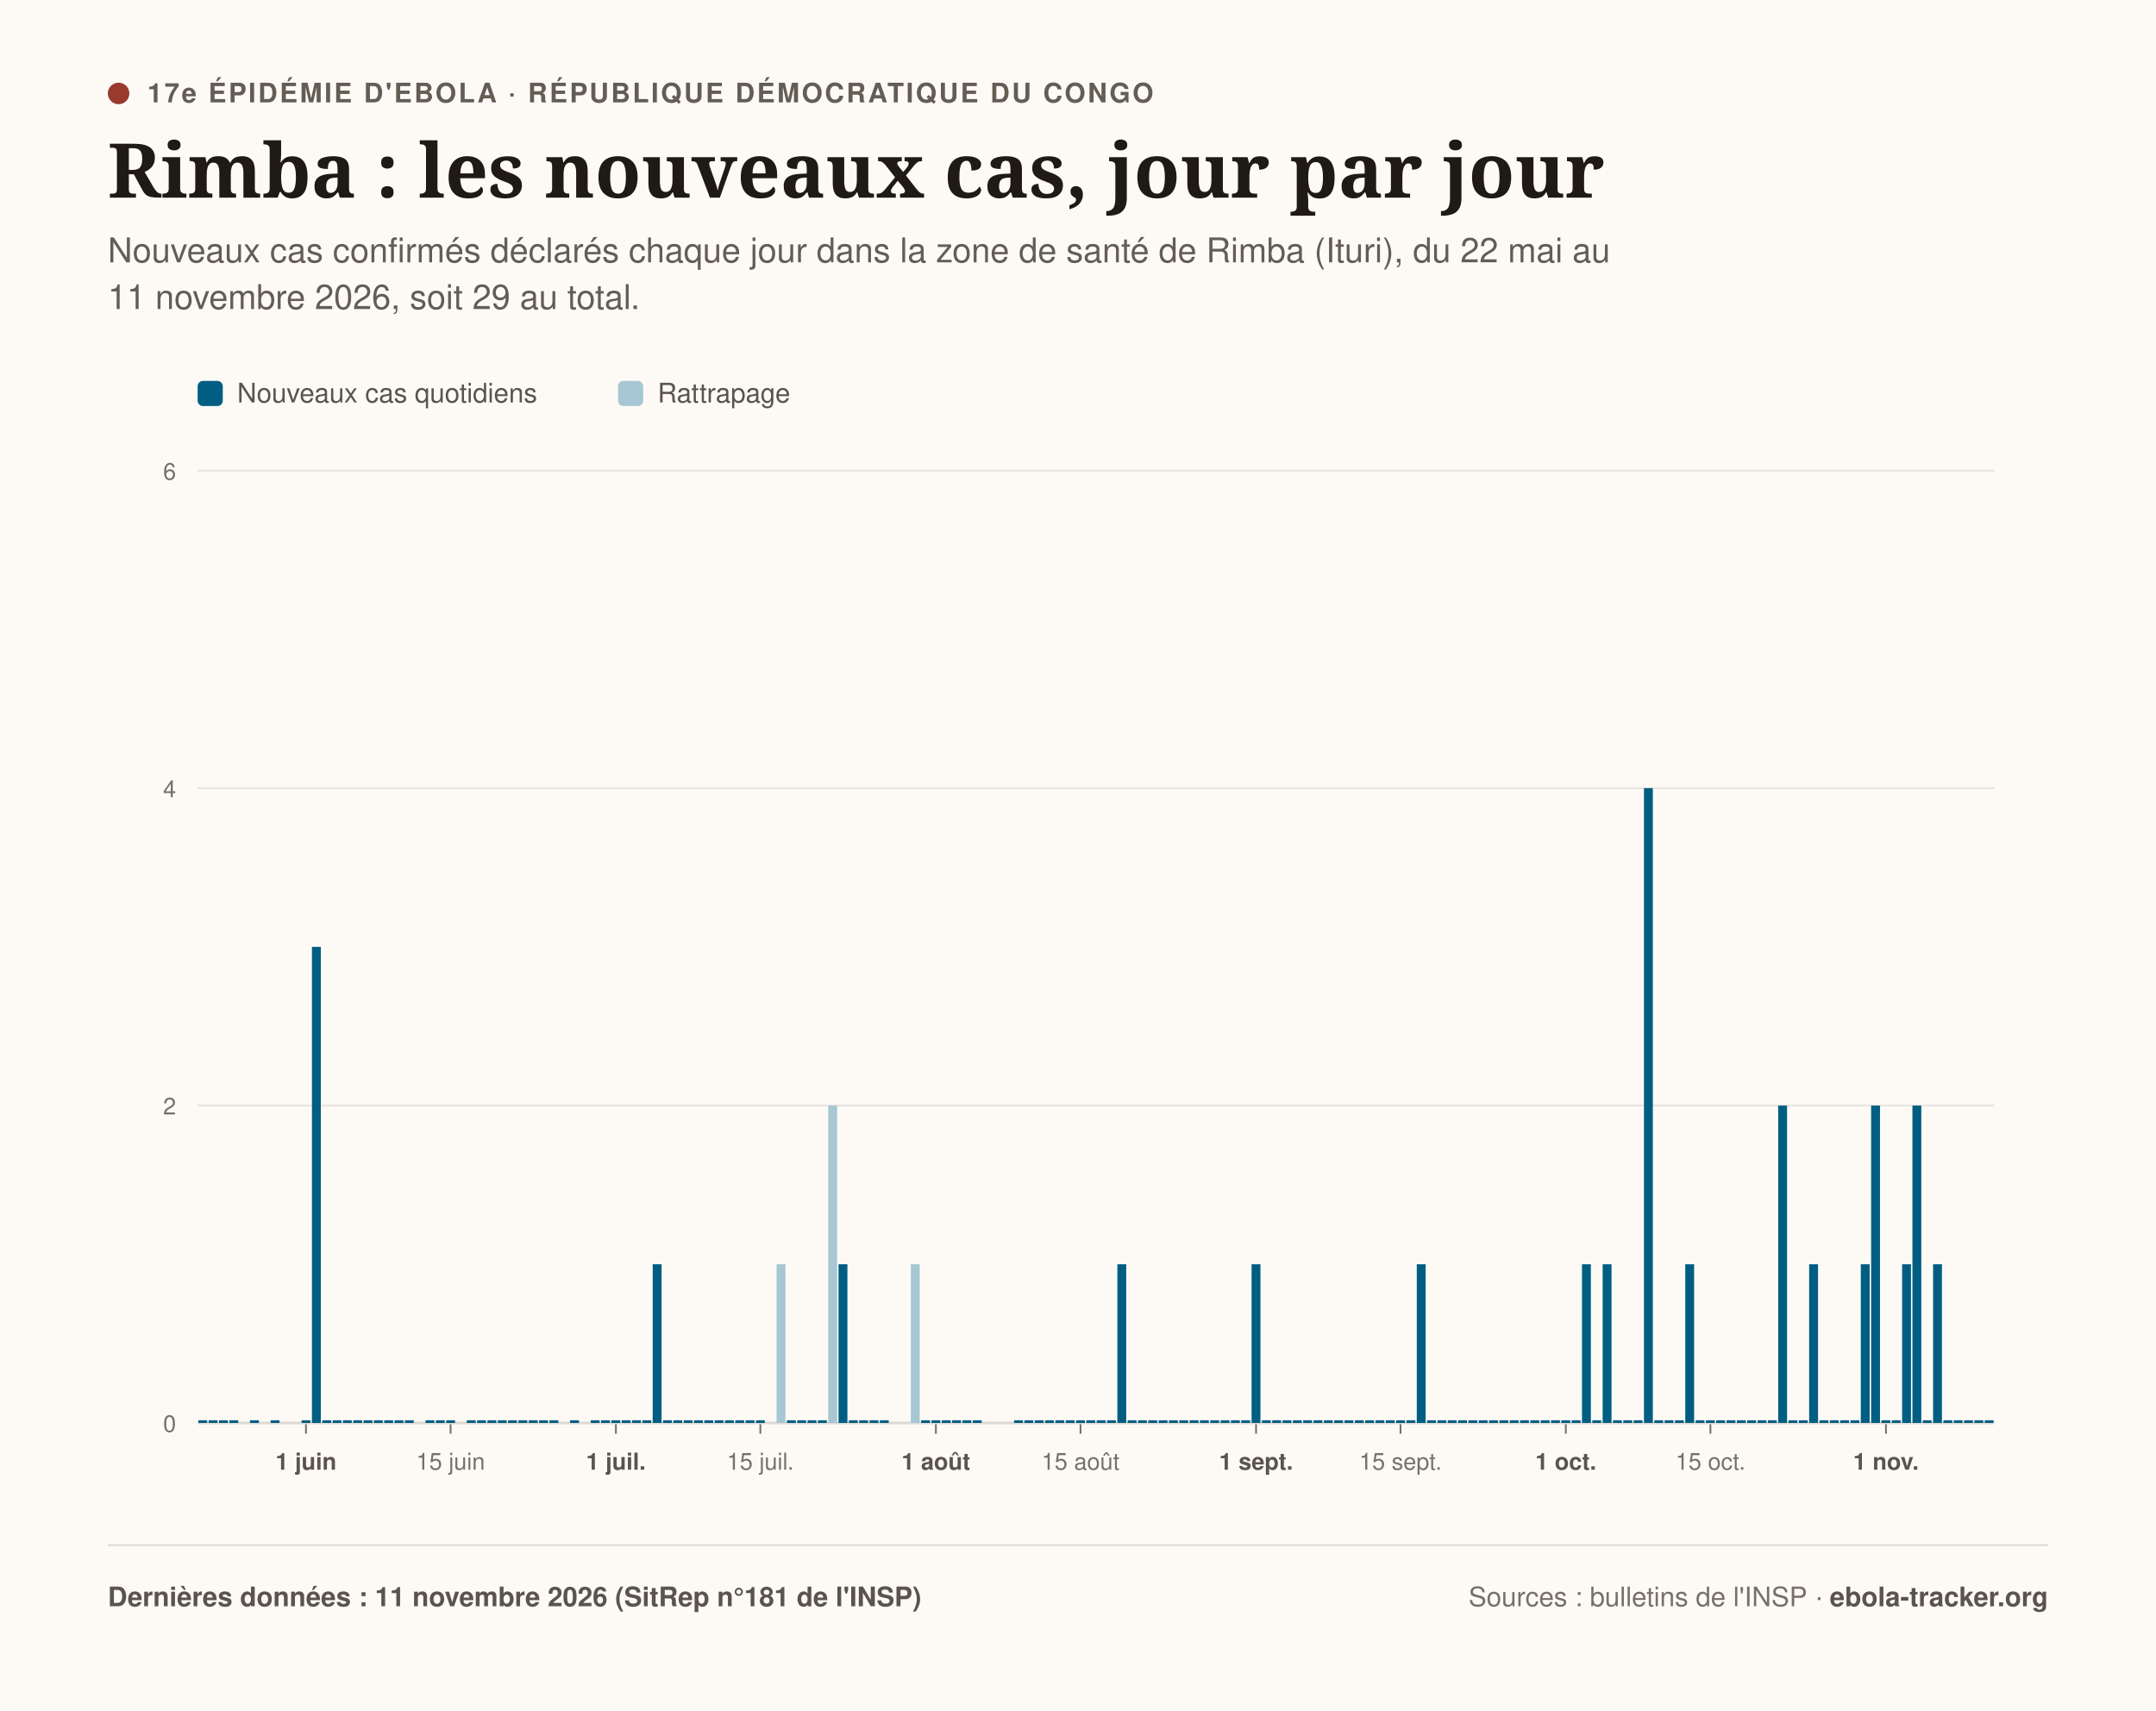
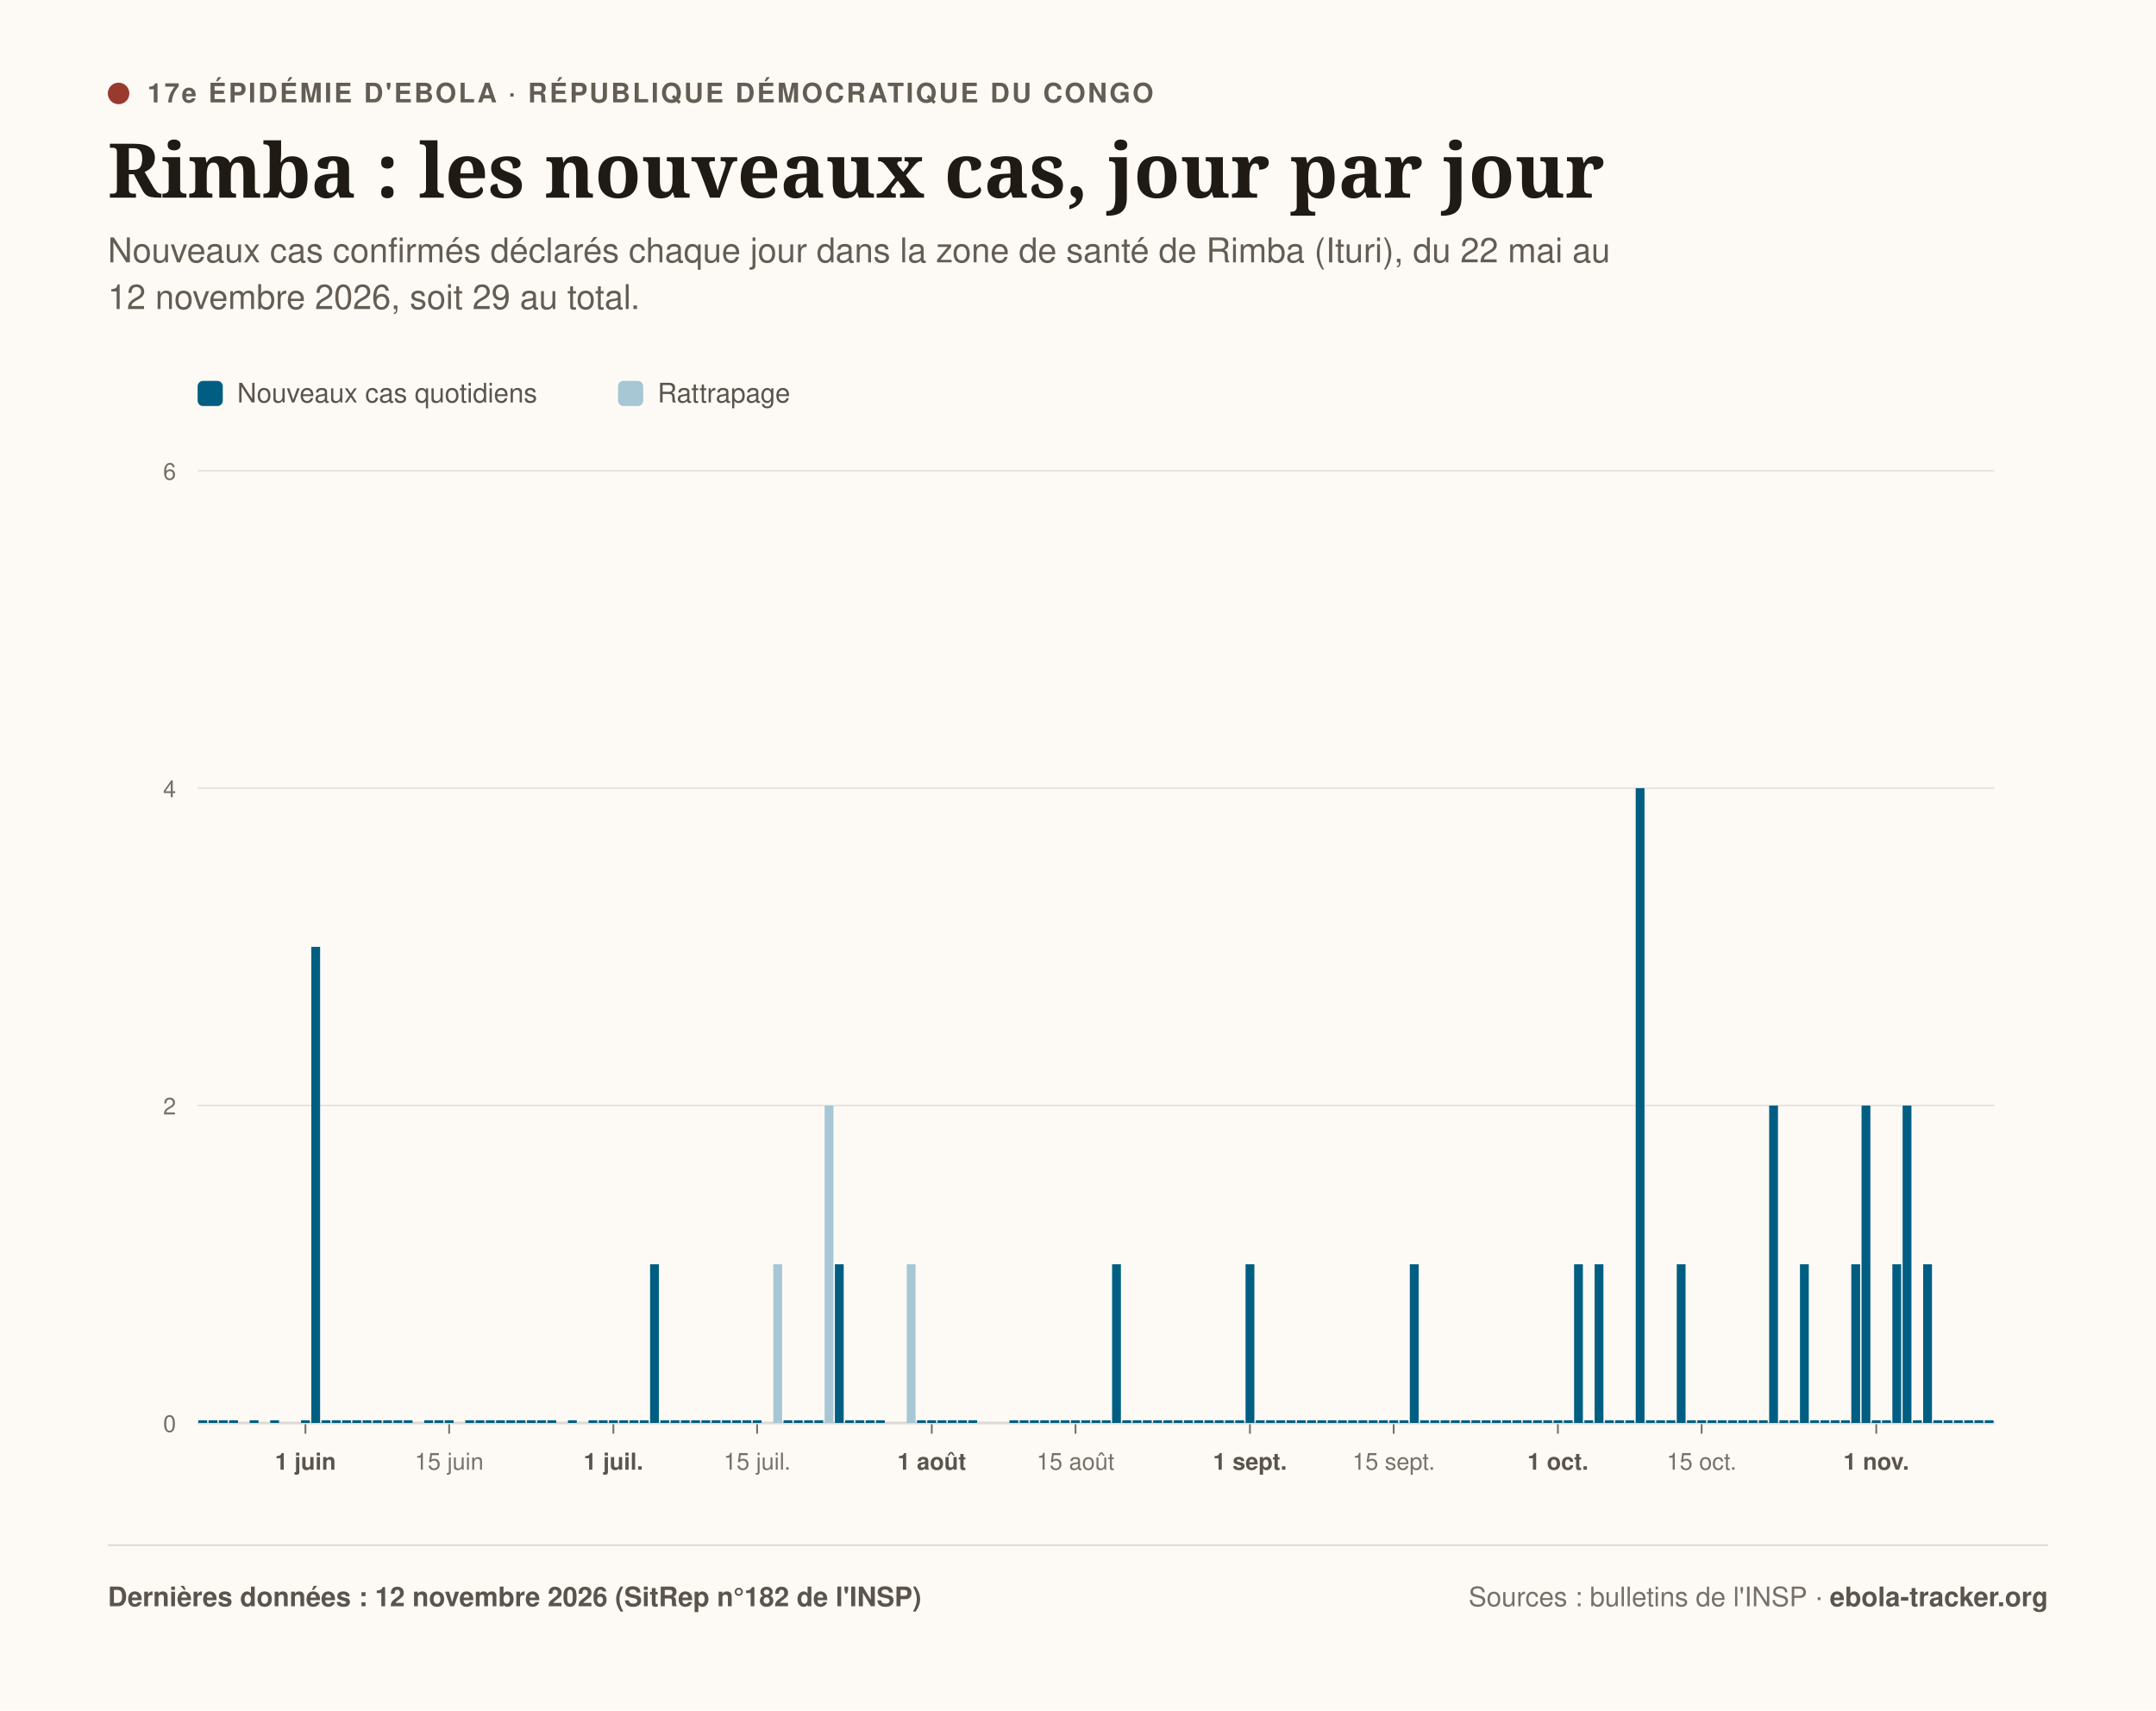
- <svg xmlns="http://www.w3.org/2000/svg" viewBox="0 0 1200 952" role="img" aria-label="Rimba : les nouveaux cas, jour par jour. Nouveaux cas confirmés déclarés chaque jour dans la zone de santé de Rimba (Ituri), du 22 mai au 11 novembre 2026, soit 29 au total.">
+ <svg xmlns="http://www.w3.org/2000/svg" viewBox="0 0 1200 952" role="img" aria-label="Rimba : les nouveaux cas, jour par jour. Nouveaux cas confirmés déclarés chaque jour dans la zone de santé de Rimba (Ituri), du 22 mai au 12 novembre 2026, soit 29 au total.">
  <rect width="1200" height="952" fill="#FDFAF6" />
  <circle cx="66" cy="52" r="6" fill="#993A2E" />
  <text x="82.0" y="57.0" font-family="'Public Sans',Helvetica,Arial,sans-serif" font-size="15" font-weight="700" fill="#635D54" text-anchor="start" letter-spacing=".08em">17e ÉPIDÉMIE D'EBOLA · RÉPUBLIQUE DÉMOCRATIQUE DU CONGO</text>
  <text x="60.0" y="110.0" font-family="'Source Serif 4',Georgia,serif" font-size="42" font-weight="600" fill="#1F1A13" text-anchor="start">Rimba : les nouveaux cas, jour par jour</text>
  <text x="60.0" y="146.0" font-family="'Public Sans',Helvetica,Arial,sans-serif" font-size="19" font-weight="400" fill="#635D54" text-anchor="start">Nouveaux cas confirmés déclarés chaque jour dans la zone de santé de Rimba (Ituri), du 22 mai au</text>
-   <text x="60.0" y="172.0" font-family="'Public Sans',Helvetica,Arial,sans-serif" font-size="19" font-weight="400" fill="#635D54" text-anchor="start">11 novembre 2026, soit 29 au total.</text>
+   <text x="60.0" y="172.0" font-family="'Public Sans',Helvetica,Arial,sans-serif" font-size="19" font-weight="400" fill="#635D54" text-anchor="start">12 novembre 2026, soit 29 au total.</text>
  <rect x="110" y="212" width="14" height="14" rx="3" fill="#005E82" />
  <text x="132.0" y="224.0" font-family="'Public Sans',Helvetica,Arial,sans-serif" font-size="15" font-weight="400" fill="#5A544C" text-anchor="start">Nouveaux cas quotidiens</text>
  <rect x="344" y="212" width="14" height="14" rx="3" fill="#a6c7d3" />
  <text x="366.0" y="224.0" font-family="'Public Sans',Helvetica,Arial,sans-serif" font-size="15" font-weight="400" fill="#5A544C" text-anchor="start">Rattrapage</text>
  <line x1="110" x2="1110" y1="792.0" y2="792.0" stroke="#E7E4E0" />
  <text x="98.0" y="797.0" font-family="'Public Sans',Helvetica,Arial,sans-serif" font-size="13" font-weight="400" fill="#777068" text-anchor="end">0</text>
  <line x1="110" x2="1110" y1="615.3" y2="615.3" stroke="#E7E4E0" />
  <text x="98.0" y="620.3" font-family="'Public Sans',Helvetica,Arial,sans-serif" font-size="13" font-weight="400" fill="#777068" text-anchor="end">2</text>
  <line x1="110" x2="1110" y1="438.7" y2="438.7" stroke="#E7E4E0" />
  <text x="98.0" y="443.7" font-family="'Public Sans',Helvetica,Arial,sans-serif" font-size="13" font-weight="400" fill="#777068" text-anchor="end">4</text>
  <line x1="110" x2="1110" y1="262.0" y2="262.0" stroke="#E7E4E0" />
  <text x="98.0" y="267.0" font-family="'Public Sans',Helvetica,Arial,sans-serif" font-size="13" font-weight="400" fill="#777068" text-anchor="end">6</text>
-   <line x1="170.3" x2="170.3" y1="792" y2="798" stroke="#777068" />
-   <text x="170.3" y="818.0" font-family="'Public Sans',Helvetica,Arial,sans-serif" font-size="13" font-weight="600" fill="#5A544C" text-anchor="middle">1 juin</text>
-   <line x1="250.8" x2="250.8" y1="792" y2="798" stroke="#777068" />
-   <text x="250.8" y="818.0" font-family="'Public Sans',Helvetica,Arial,sans-serif" font-size="13" font-weight="400" fill="#777068" text-anchor="middle">15 juin</text>
-   <line x1="342.8" x2="342.8" y1="792" y2="798" stroke="#777068" />
-   <text x="342.8" y="818.0" font-family="'Public Sans',Helvetica,Arial,sans-serif" font-size="13" font-weight="600" fill="#5A544C" text-anchor="middle">1 juil.</text>
-   <line x1="423.2" x2="423.2" y1="792" y2="798" stroke="#777068" />
-   <text x="423.2" y="818.0" font-family="'Public Sans',Helvetica,Arial,sans-serif" font-size="13" font-weight="400" fill="#777068" text-anchor="middle">15 juil.</text>
-   <line x1="520.9" x2="520.9" y1="792" y2="798" stroke="#777068" />
-   <text x="520.9" y="818.0" font-family="'Public Sans',Helvetica,Arial,sans-serif" font-size="13" font-weight="600" fill="#5A544C" text-anchor="middle">1 août</text>
-   <line x1="601.4" x2="601.4" y1="792" y2="798" stroke="#777068" />
-   <text x="601.4" y="818.0" font-family="'Public Sans',Helvetica,Arial,sans-serif" font-size="13" font-weight="400" fill="#777068" text-anchor="middle">15 août</text>
-   <line x1="699.1" x2="699.1" y1="792" y2="798" stroke="#777068" />
-   <text x="699.1" y="818.0" font-family="'Public Sans',Helvetica,Arial,sans-serif" font-size="13" font-weight="600" fill="#5A544C" text-anchor="middle">1 sept.</text>
-   <line x1="779.5" x2="779.5" y1="792" y2="798" stroke="#777068" />
-   <text x="779.5" y="818.0" font-family="'Public Sans',Helvetica,Arial,sans-serif" font-size="13" font-weight="400" fill="#777068" text-anchor="middle">15 sept.</text>
-   <line x1="871.5" x2="871.5" y1="792" y2="798" stroke="#777068" />
-   <text x="871.5" y="818.0" font-family="'Public Sans',Helvetica,Arial,sans-serif" font-size="13" font-weight="600" fill="#5A544C" text-anchor="middle">1 oct.</text>
-   <line x1="952.0" x2="952.0" y1="792" y2="798" stroke="#777068" />
-   <text x="952.0" y="818.0" font-family="'Public Sans',Helvetica,Arial,sans-serif" font-size="13" font-weight="400" fill="#777068" text-anchor="middle">15 oct.</text>
-   <line x1="1049.7" x2="1049.7" y1="792" y2="798" stroke="#777068" />
-   <text x="1049.7" y="818.0" font-family="'Public Sans',Helvetica,Arial,sans-serif" font-size="13" font-weight="600" fill="#5A544C" text-anchor="middle">1 nov.</text>
+   <line x1="170.0" x2="170.0" y1="792" y2="798" stroke="#777068" />
+   <text x="170.0" y="818.0" font-family="'Public Sans',Helvetica,Arial,sans-serif" font-size="13" font-weight="600" fill="#5A544C" text-anchor="middle">1 juin</text>
+   <line x1="250.0" x2="250.0" y1="792" y2="798" stroke="#777068" />
+   <text x="250.0" y="818.0" font-family="'Public Sans',Helvetica,Arial,sans-serif" font-size="13" font-weight="400" fill="#777068" text-anchor="middle">15 juin</text>
+   <line x1="341.4" x2="341.4" y1="792" y2="798" stroke="#777068" />
+   <text x="341.4" y="818.0" font-family="'Public Sans',Helvetica,Arial,sans-serif" font-size="13" font-weight="600" fill="#5A544C" text-anchor="middle">1 juil.</text>
+   <line x1="421.4" x2="421.4" y1="792" y2="798" stroke="#777068" />
+   <text x="421.4" y="818.0" font-family="'Public Sans',Helvetica,Arial,sans-serif" font-size="13" font-weight="400" fill="#777068" text-anchor="middle">15 juil.</text>
+   <line x1="518.6" x2="518.6" y1="792" y2="798" stroke="#777068" />
+   <text x="518.6" y="818.0" font-family="'Public Sans',Helvetica,Arial,sans-serif" font-size="13" font-weight="600" fill="#5A544C" text-anchor="middle">1 août</text>
+   <line x1="598.6" x2="598.6" y1="792" y2="798" stroke="#777068" />
+   <text x="598.6" y="818.0" font-family="'Public Sans',Helvetica,Arial,sans-serif" font-size="13" font-weight="400" fill="#777068" text-anchor="middle">15 août</text>
+   <line x1="695.7" x2="695.7" y1="792" y2="798" stroke="#777068" />
+   <text x="695.7" y="818.0" font-family="'Public Sans',Helvetica,Arial,sans-serif" font-size="13" font-weight="600" fill="#5A544C" text-anchor="middle">1 sept.</text>
+   <line x1="775.7" x2="775.7" y1="792" y2="798" stroke="#777068" />
+   <text x="775.7" y="818.0" font-family="'Public Sans',Helvetica,Arial,sans-serif" font-size="13" font-weight="400" fill="#777068" text-anchor="middle">15 sept.</text>
+   <line x1="867.1" x2="867.1" y1="792" y2="798" stroke="#777068" />
+   <text x="867.1" y="818.0" font-family="'Public Sans',Helvetica,Arial,sans-serif" font-size="13" font-weight="600" fill="#5A544C" text-anchor="middle">1 oct.</text>
+   <line x1="947.1" x2="947.1" y1="792" y2="798" stroke="#777068" />
+   <text x="947.1" y="818.0" font-family="'Public Sans',Helvetica,Arial,sans-serif" font-size="13" font-weight="400" fill="#777068" text-anchor="middle">15 oct.</text>
+   <line x1="1044.3" x2="1044.3" y1="792" y2="798" stroke="#777068" />
+   <text x="1044.3" y="818.0" font-family="'Public Sans',Helvetica,Arial,sans-serif" font-size="13" font-weight="600" fill="#5A544C" text-anchor="middle">1 nov.</text>
  <line x1="110" x2="1110" y1="792" y2="792" stroke="#DEDAD5" stroke-width="1.5" />
-   <rect x="110.40" y="790.50" width="4.94" height="1.50" fill="#005E82" />
-   <rect x="116.15" y="790.50" width="4.94" height="1.50" fill="#005E82" />
-   <rect x="121.90" y="790.50" width="4.94" height="1.50" fill="#005E82" />
-   <rect x="127.64" y="790.50" width="4.94" height="1.50" fill="#005E82" />
-   <rect x="139.14" y="790.50" width="4.94" height="1.50" fill="#005E82" />
-   <rect x="150.63" y="790.50" width="4.94" height="1.50" fill="#005E82" />
-   <rect x="167.87" y="790.50" width="4.94" height="1.50" fill="#005E82" />
-   <rect x="173.62" y="527.00" width="4.94" height="265.00" fill="#005E82" />
-   <rect x="179.37" y="790.50" width="4.94" height="1.50" fill="#005E82" />
-   <rect x="185.11" y="790.50" width="4.94" height="1.50" fill="#005E82" />
-   <rect x="190.86" y="790.50" width="4.94" height="1.50" fill="#005E82" />
-   <rect x="196.61" y="790.50" width="4.94" height="1.50" fill="#005E82" />
-   <rect x="202.36" y="790.50" width="4.94" height="1.50" fill="#005E82" />
-   <rect x="208.10" y="790.50" width="4.94" height="1.50" fill="#005E82" />
-   <rect x="213.85" y="790.50" width="4.94" height="1.50" fill="#005E82" />
-   <rect x="219.60" y="790.50" width="4.94" height="1.50" fill="#005E82" />
-   <rect x="225.34" y="790.50" width="4.94" height="1.50" fill="#005E82" />
-   <rect x="236.84" y="790.50" width="4.94" height="1.50" fill="#005E82" />
-   <rect x="242.59" y="790.50" width="4.94" height="1.50" fill="#005E82" />
-   <rect x="248.33" y="790.50" width="4.94" height="1.50" fill="#005E82" />
-   <rect x="259.83" y="790.50" width="4.94" height="1.50" fill="#005E82" />
-   <rect x="265.57" y="790.50" width="4.94" height="1.50" fill="#005E82" />
-   <rect x="271.32" y="790.50" width="4.94" height="1.50" fill="#005E82" />
-   <rect x="277.07" y="790.50" width="4.94" height="1.50" fill="#005E82" />
-   <rect x="282.82" y="790.50" width="4.94" height="1.50" fill="#005E82" />
-   <rect x="288.56" y="790.50" width="4.94" height="1.50" fill="#005E82" />
-   <rect x="294.31" y="790.50" width="4.94" height="1.50" fill="#005E82" />
-   <rect x="300.06" y="790.50" width="4.94" height="1.50" fill="#005E82" />
-   <rect x="305.80" y="790.50" width="4.94" height="1.50" fill="#005E82" />
-   <rect x="317.30" y="790.50" width="4.94" height="1.50" fill="#005E82" />
-   <rect x="328.79" y="790.50" width="4.94" height="1.50" fill="#005E82" />
-   <rect x="334.54" y="790.50" width="4.94" height="1.50" fill="#005E82" />
-   <rect x="340.29" y="790.50" width="4.94" height="1.50" fill="#005E82" />
-   <rect x="346.03" y="790.50" width="4.94" height="1.50" fill="#005E82" />
-   <rect x="351.78" y="790.50" width="4.94" height="1.50" fill="#005E82" />
-   <rect x="357.53" y="790.50" width="4.94" height="1.50" fill="#005E82" />
-   <rect x="363.28" y="703.67" width="4.94" height="88.33" fill="#005E82" />
-   <rect x="369.02" y="790.50" width="4.94" height="1.50" fill="#005E82" />
-   <rect x="374.77" y="790.50" width="4.94" height="1.50" fill="#005E82" />
-   <rect x="380.52" y="790.50" width="4.94" height="1.50" fill="#005E82" />
-   <rect x="386.26" y="790.50" width="4.94" height="1.50" fill="#005E82" />
-   <rect x="392.01" y="790.50" width="4.94" height="1.50" fill="#005E82" />
-   <rect x="397.76" y="790.50" width="4.94" height="1.50" fill="#005E82" />
-   <rect x="403.51" y="790.50" width="4.94" height="1.50" fill="#005E82" />
-   <rect x="409.25" y="790.50" width="4.94" height="1.50" fill="#005E82" />
-   <rect x="415.00" y="790.50" width="4.94" height="1.50" fill="#005E82" />
-   <rect x="420.75" y="790.50" width="4.94" height="1.50" fill="#005E82" />
-   <rect x="432.24" y="703.67" width="4.94" height="88.33" fill="#a6c7d3" />
-   <rect x="437.99" y="790.50" width="4.94" height="1.50" fill="#005E82" />
-   <rect x="443.74" y="790.50" width="4.94" height="1.50" fill="#005E82" />
-   <rect x="449.48" y="790.50" width="4.94" height="1.50" fill="#005E82" />
-   <rect x="455.23" y="790.50" width="4.94" height="1.50" fill="#005E82" />
-   <rect x="460.98" y="615.33" width="4.94" height="176.67" fill="#a6c7d3" />
-   <rect x="466.72" y="703.67" width="4.94" height="88.33" fill="#005E82" />
-   <rect x="472.47" y="790.50" width="4.94" height="1.50" fill="#005E82" />
-   <rect x="478.22" y="790.50" width="4.94" height="1.50" fill="#005E82" />
-   <rect x="483.97" y="790.50" width="4.94" height="1.50" fill="#005E82" />
-   <rect x="489.71" y="790.50" width="4.94" height="1.50" fill="#005E82" />
-   <rect x="506.95" y="703.67" width="4.94" height="88.33" fill="#a6c7d3" />
-   <rect x="512.70" y="790.50" width="4.94" height="1.50" fill="#005E82" />
-   <rect x="518.45" y="790.50" width="4.94" height="1.50" fill="#005E82" />
-   <rect x="524.20" y="790.50" width="4.94" height="1.50" fill="#005E82" />
-   <rect x="529.94" y="790.50" width="4.94" height="1.50" fill="#005E82" />
-   <rect x="535.69" y="790.50" width="4.94" height="1.50" fill="#005E82" />
-   <rect x="541.44" y="790.50" width="4.94" height="1.50" fill="#005E82" />
-   <rect x="564.43" y="790.50" width="4.94" height="1.50" fill="#005E82" />
-   <rect x="570.17" y="790.50" width="4.94" height="1.50" fill="#005E82" />
-   <rect x="575.92" y="790.50" width="4.94" height="1.50" fill="#005E82" />
-   <rect x="581.67" y="790.50" width="4.94" height="1.50" fill="#005E82" />
-   <rect x="587.41" y="790.50" width="4.94" height="1.50" fill="#005E82" />
-   <rect x="593.16" y="790.50" width="4.94" height="1.50" fill="#005E82" />
-   <rect x="598.91" y="790.50" width="4.94" height="1.50" fill="#005E82" />
-   <rect x="604.66" y="790.50" width="4.94" height="1.50" fill="#005E82" />
-   <rect x="610.40" y="790.50" width="4.94" height="1.50" fill="#005E82" />
-   <rect x="616.15" y="790.50" width="4.94" height="1.50" fill="#005E82" />
-   <rect x="621.90" y="703.67" width="4.94" height="88.33" fill="#005E82" />
-   <rect x="627.64" y="790.50" width="4.94" height="1.50" fill="#005E82" />
-   <rect x="633.39" y="790.50" width="4.94" height="1.50" fill="#005E82" />
-   <rect x="639.14" y="790.50" width="4.94" height="1.50" fill="#005E82" />
-   <rect x="644.89" y="790.50" width="4.94" height="1.50" fill="#005E82" />
-   <rect x="650.63" y="790.50" width="4.94" height="1.50" fill="#005E82" />
-   <rect x="656.38" y="790.50" width="4.94" height="1.50" fill="#005E82" />
-   <rect x="662.13" y="790.50" width="4.94" height="1.50" fill="#005E82" />
-   <rect x="667.87" y="790.50" width="4.94" height="1.50" fill="#005E82" />
-   <rect x="673.62" y="790.50" width="4.94" height="1.50" fill="#005E82" />
-   <rect x="679.37" y="790.50" width="4.94" height="1.50" fill="#005E82" />
-   <rect x="685.11" y="790.50" width="4.94" height="1.50" fill="#005E82" />
-   <rect x="690.86" y="790.50" width="4.94" height="1.50" fill="#005E82" />
-   <rect x="696.61" y="703.67" width="4.94" height="88.33" fill="#005E82" />
-   <rect x="702.36" y="790.50" width="4.94" height="1.50" fill="#005E82" />
-   <rect x="708.10" y="790.50" width="4.94" height="1.50" fill="#005E82" />
-   <rect x="713.85" y="790.50" width="4.94" height="1.50" fill="#005E82" />
-   <rect x="719.60" y="790.50" width="4.94" height="1.50" fill="#005E82" />
-   <rect x="725.34" y="790.50" width="4.94" height="1.50" fill="#005E82" />
-   <rect x="731.09" y="790.50" width="4.94" height="1.50" fill="#005E82" />
-   <rect x="736.84" y="790.50" width="4.94" height="1.50" fill="#005E82" />
-   <rect x="742.59" y="790.50" width="4.94" height="1.50" fill="#005E82" />
-   <rect x="748.33" y="790.50" width="4.94" height="1.50" fill="#005E82" />
-   <rect x="754.08" y="790.50" width="4.94" height="1.50" fill="#005E82" />
-   <rect x="759.83" y="790.50" width="4.94" height="1.50" fill="#005E82" />
-   <rect x="765.57" y="790.50" width="4.94" height="1.50" fill="#005E82" />
-   <rect x="771.32" y="790.50" width="4.94" height="1.50" fill="#005E82" />
-   <rect x="777.07" y="790.50" width="4.94" height="1.50" fill="#005E82" />
-   <rect x="782.82" y="790.50" width="4.94" height="1.50" fill="#005E82" />
-   <rect x="788.56" y="703.67" width="4.94" height="88.33" fill="#005E82" />
-   <rect x="794.31" y="790.50" width="4.94" height="1.50" fill="#005E82" />
-   <rect x="800.06" y="790.50" width="4.94" height="1.50" fill="#005E82" />
-   <rect x="805.80" y="790.50" width="4.94" height="1.50" fill="#005E82" />
-   <rect x="811.55" y="790.50" width="4.94" height="1.50" fill="#005E82" />
-   <rect x="817.30" y="790.50" width="4.94" height="1.50" fill="#005E82" />
-   <rect x="823.05" y="790.50" width="4.94" height="1.50" fill="#005E82" />
-   <rect x="828.79" y="790.50" width="4.94" height="1.50" fill="#005E82" />
-   <rect x="834.54" y="790.50" width="4.94" height="1.50" fill="#005E82" />
-   <rect x="840.29" y="790.50" width="4.94" height="1.50" fill="#005E82" />
-   <rect x="846.03" y="790.50" width="4.94" height="1.50" fill="#005E82" />
-   <rect x="851.78" y="790.50" width="4.94" height="1.50" fill="#005E82" />
-   <rect x="857.53" y="790.50" width="4.94" height="1.50" fill="#005E82" />
-   <rect x="863.28" y="790.50" width="4.94" height="1.50" fill="#005E82" />
-   <rect x="869.02" y="790.50" width="4.94" height="1.50" fill="#005E82" />
-   <rect x="874.77" y="790.50" width="4.94" height="1.50" fill="#005E82" />
-   <rect x="880.52" y="703.67" width="4.94" height="88.33" fill="#005E82" />
-   <rect x="886.26" y="790.50" width="4.94" height="1.50" fill="#005E82" />
-   <rect x="892.01" y="703.67" width="4.94" height="88.33" fill="#005E82" />
-   <rect x="897.76" y="790.50" width="4.94" height="1.50" fill="#005E82" />
-   <rect x="903.51" y="790.50" width="4.94" height="1.50" fill="#005E82" />
-   <rect x="909.25" y="790.50" width="4.94" height="1.50" fill="#005E82" />
-   <rect x="915.00" y="438.67" width="4.94" height="353.33" fill="#005E82" />
-   <rect x="920.75" y="790.50" width="4.94" height="1.50" fill="#005E82" />
-   <rect x="926.49" y="790.50" width="4.94" height="1.50" fill="#005E82" />
-   <rect x="932.24" y="790.50" width="4.94" height="1.50" fill="#005E82" />
-   <rect x="937.99" y="703.67" width="4.94" height="88.33" fill="#005E82" />
-   <rect x="943.74" y="790.50" width="4.94" height="1.50" fill="#005E82" />
-   <rect x="949.48" y="790.50" width="4.94" height="1.50" fill="#005E82" />
-   <rect x="955.23" y="790.50" width="4.94" height="1.50" fill="#005E82" />
-   <rect x="960.98" y="790.50" width="4.94" height="1.50" fill="#005E82" />
-   <rect x="966.72" y="790.50" width="4.94" height="1.50" fill="#005E82" />
-   <rect x="972.47" y="790.50" width="4.94" height="1.50" fill="#005E82" />
-   <rect x="978.22" y="790.50" width="4.94" height="1.50" fill="#005E82" />
-   <rect x="983.97" y="790.50" width="4.94" height="1.50" fill="#005E82" />
-   <rect x="989.71" y="615.33" width="4.94" height="176.67" fill="#005E82" />
-   <rect x="995.46" y="790.50" width="4.94" height="1.50" fill="#005E82" />
-   <rect x="1001.21" y="790.50" width="4.94" height="1.50" fill="#005E82" />
-   <rect x="1006.95" y="703.67" width="4.94" height="88.33" fill="#005E82" />
-   <rect x="1012.70" y="790.50" width="4.94" height="1.50" fill="#005E82" />
-   <rect x="1018.45" y="790.50" width="4.94" height="1.50" fill="#005E82" />
-   <rect x="1024.20" y="790.50" width="4.94" height="1.50" fill="#005E82" />
-   <rect x="1029.94" y="790.50" width="4.94" height="1.50" fill="#005E82" />
-   <rect x="1035.69" y="703.67" width="4.94" height="88.33" fill="#005E82" />
-   <rect x="1041.44" y="615.33" width="4.94" height="176.67" fill="#005E82" />
-   <rect x="1047.18" y="790.50" width="4.94" height="1.50" fill="#005E82" />
-   <rect x="1052.93" y="790.50" width="4.94" height="1.50" fill="#005E82" />
-   <rect x="1058.68" y="703.67" width="4.94" height="88.33" fill="#005E82" />
-   <rect x="1064.43" y="615.33" width="4.94" height="176.67" fill="#005E82" />
-   <rect x="1070.17" y="790.50" width="4.94" height="1.50" fill="#005E82" />
-   <rect x="1075.92" y="703.67" width="4.94" height="88.33" fill="#005E82" />
-   <rect x="1081.67" y="790.50" width="4.94" height="1.50" fill="#005E82" />
-   <rect x="1087.41" y="790.50" width="4.94" height="1.50" fill="#005E82" />
-   <rect x="1093.16" y="790.50" width="4.94" height="1.50" fill="#005E82" />
-   <rect x="1098.91" y="790.50" width="4.94" height="1.50" fill="#005E82" />
-   <rect x="1104.66" y="790.50" width="4.94" height="1.50" fill="#005E82" />
+   <rect x="110.40" y="790.50" width="4.91" height="1.50" fill="#005E82" />
+   <rect x="116.11" y="790.50" width="4.91" height="1.50" fill="#005E82" />
+   <rect x="121.83" y="790.50" width="4.91" height="1.50" fill="#005E82" />
+   <rect x="127.54" y="790.50" width="4.91" height="1.50" fill="#005E82" />
+   <rect x="138.97" y="790.50" width="4.91" height="1.50" fill="#005E82" />
+   <rect x="150.40" y="790.50" width="4.91" height="1.50" fill="#005E82" />
+   <rect x="167.54" y="790.50" width="4.91" height="1.50" fill="#005E82" />
+   <rect x="173.26" y="527.00" width="4.91" height="265.00" fill="#005E82" />
+   <rect x="178.97" y="790.50" width="4.91" height="1.50" fill="#005E82" />
+   <rect x="184.69" y="790.50" width="4.91" height="1.50" fill="#005E82" />
+   <rect x="190.40" y="790.50" width="4.91" height="1.50" fill="#005E82" />
+   <rect x="196.11" y="790.50" width="4.91" height="1.50" fill="#005E82" />
+   <rect x="201.83" y="790.50" width="4.91" height="1.50" fill="#005E82" />
+   <rect x="207.54" y="790.50" width="4.91" height="1.50" fill="#005E82" />
+   <rect x="213.26" y="790.50" width="4.91" height="1.50" fill="#005E82" />
+   <rect x="218.97" y="790.50" width="4.91" height="1.50" fill="#005E82" />
+   <rect x="224.69" y="790.50" width="4.91" height="1.50" fill="#005E82" />
+   <rect x="236.11" y="790.50" width="4.91" height="1.50" fill="#005E82" />
+   <rect x="241.83" y="790.50" width="4.91" height="1.50" fill="#005E82" />
+   <rect x="247.54" y="790.50" width="4.91" height="1.50" fill="#005E82" />
+   <rect x="258.97" y="790.50" width="4.91" height="1.50" fill="#005E82" />
+   <rect x="264.69" y="790.50" width="4.91" height="1.50" fill="#005E82" />
+   <rect x="270.40" y="790.50" width="4.91" height="1.50" fill="#005E82" />
+   <rect x="276.11" y="790.50" width="4.91" height="1.50" fill="#005E82" />
+   <rect x="281.83" y="790.50" width="4.91" height="1.50" fill="#005E82" />
+   <rect x="287.54" y="790.50" width="4.91" height="1.50" fill="#005E82" />
+   <rect x="293.26" y="790.50" width="4.91" height="1.50" fill="#005E82" />
+   <rect x="298.97" y="790.50" width="4.91" height="1.50" fill="#005E82" />
+   <rect x="304.69" y="790.50" width="4.91" height="1.50" fill="#005E82" />
+   <rect x="316.11" y="790.50" width="4.91" height="1.50" fill="#005E82" />
+   <rect x="327.54" y="790.50" width="4.91" height="1.50" fill="#005E82" />
+   <rect x="333.26" y="790.50" width="4.91" height="1.50" fill="#005E82" />
+   <rect x="338.97" y="790.50" width="4.91" height="1.50" fill="#005E82" />
+   <rect x="344.69" y="790.50" width="4.91" height="1.50" fill="#005E82" />
+   <rect x="350.40" y="790.50" width="4.91" height="1.50" fill="#005E82" />
+   <rect x="356.11" y="790.50" width="4.91" height="1.50" fill="#005E82" />
+   <rect x="361.83" y="703.67" width="4.91" height="88.33" fill="#005E82" />
+   <rect x="367.54" y="790.50" width="4.91" height="1.50" fill="#005E82" />
+   <rect x="373.26" y="790.50" width="4.91" height="1.50" fill="#005E82" />
+   <rect x="378.97" y="790.50" width="4.91" height="1.50" fill="#005E82" />
+   <rect x="384.69" y="790.50" width="4.91" height="1.50" fill="#005E82" />
+   <rect x="390.40" y="790.50" width="4.91" height="1.50" fill="#005E82" />
+   <rect x="396.11" y="790.50" width="4.91" height="1.50" fill="#005E82" />
+   <rect x="401.83" y="790.50" width="4.91" height="1.50" fill="#005E82" />
+   <rect x="407.54" y="790.50" width="4.91" height="1.50" fill="#005E82" />
+   <rect x="413.26" y="790.50" width="4.91" height="1.50" fill="#005E82" />
+   <rect x="418.97" y="790.50" width="4.91" height="1.50" fill="#005E82" />
+   <rect x="430.40" y="703.67" width="4.91" height="88.33" fill="#a6c7d3" />
+   <rect x="436.11" y="790.50" width="4.91" height="1.50" fill="#005E82" />
+   <rect x="441.83" y="790.50" width="4.91" height="1.50" fill="#005E82" />
+   <rect x="447.54" y="790.50" width="4.91" height="1.50" fill="#005E82" />
+   <rect x="453.26" y="790.50" width="4.91" height="1.50" fill="#005E82" />
+   <rect x="458.97" y="615.33" width="4.91" height="176.67" fill="#a6c7d3" />
+   <rect x="464.69" y="703.67" width="4.91" height="88.33" fill="#005E82" />
+   <rect x="470.40" y="790.50" width="4.91" height="1.50" fill="#005E82" />
+   <rect x="476.11" y="790.50" width="4.91" height="1.50" fill="#005E82" />
+   <rect x="481.83" y="790.50" width="4.91" height="1.50" fill="#005E82" />
+   <rect x="487.54" y="790.50" width="4.91" height="1.50" fill="#005E82" />
+   <rect x="504.69" y="703.67" width="4.91" height="88.33" fill="#a6c7d3" />
+   <rect x="510.40" y="790.50" width="4.91" height="1.50" fill="#005E82" />
+   <rect x="516.11" y="790.50" width="4.91" height="1.50" fill="#005E82" />
+   <rect x="521.83" y="790.50" width="4.91" height="1.50" fill="#005E82" />
+   <rect x="527.54" y="790.50" width="4.91" height="1.50" fill="#005E82" />
+   <rect x="533.26" y="790.50" width="4.91" height="1.50" fill="#005E82" />
+   <rect x="538.97" y="790.50" width="4.91" height="1.50" fill="#005E82" />
+   <rect x="561.83" y="790.50" width="4.91" height="1.50" fill="#005E82" />
+   <rect x="567.54" y="790.50" width="4.91" height="1.50" fill="#005E82" />
+   <rect x="573.26" y="790.50" width="4.91" height="1.50" fill="#005E82" />
+   <rect x="578.97" y="790.50" width="4.91" height="1.50" fill="#005E82" />
+   <rect x="584.69" y="790.50" width="4.91" height="1.50" fill="#005E82" />
+   <rect x="590.40" y="790.50" width="4.91" height="1.50" fill="#005E82" />
+   <rect x="596.11" y="790.50" width="4.91" height="1.50" fill="#005E82" />
+   <rect x="601.83" y="790.50" width="4.91" height="1.50" fill="#005E82" />
+   <rect x="607.54" y="790.50" width="4.91" height="1.50" fill="#005E82" />
+   <rect x="613.26" y="790.50" width="4.91" height="1.50" fill="#005E82" />
+   <rect x="618.97" y="703.67" width="4.91" height="88.33" fill="#005E82" />
+   <rect x="624.69" y="790.50" width="4.91" height="1.50" fill="#005E82" />
+   <rect x="630.40" y="790.50" width="4.91" height="1.50" fill="#005E82" />
+   <rect x="636.11" y="790.50" width="4.91" height="1.50" fill="#005E82" />
+   <rect x="641.83" y="790.50" width="4.91" height="1.50" fill="#005E82" />
+   <rect x="647.54" y="790.50" width="4.91" height="1.50" fill="#005E82" />
+   <rect x="653.26" y="790.50" width="4.91" height="1.50" fill="#005E82" />
+   <rect x="658.97" y="790.50" width="4.91" height="1.50" fill="#005E82" />
+   <rect x="664.69" y="790.50" width="4.91" height="1.50" fill="#005E82" />
+   <rect x="670.40" y="790.50" width="4.91" height="1.50" fill="#005E82" />
+   <rect x="676.11" y="790.50" width="4.91" height="1.50" fill="#005E82" />
+   <rect x="681.83" y="790.50" width="4.91" height="1.50" fill="#005E82" />
+   <rect x="687.54" y="790.50" width="4.91" height="1.50" fill="#005E82" />
+   <rect x="693.26" y="703.67" width="4.91" height="88.33" fill="#005E82" />
+   <rect x="698.97" y="790.50" width="4.91" height="1.50" fill="#005E82" />
+   <rect x="704.69" y="790.50" width="4.91" height="1.50" fill="#005E82" />
+   <rect x="710.40" y="790.50" width="4.91" height="1.50" fill="#005E82" />
+   <rect x="716.11" y="790.50" width="4.91" height="1.50" fill="#005E82" />
+   <rect x="721.83" y="790.50" width="4.91" height="1.50" fill="#005E82" />
+   <rect x="727.54" y="790.50" width="4.91" height="1.50" fill="#005E82" />
+   <rect x="733.26" y="790.50" width="4.91" height="1.50" fill="#005E82" />
+   <rect x="738.97" y="790.50" width="4.91" height="1.50" fill="#005E82" />
+   <rect x="744.69" y="790.50" width="4.91" height="1.50" fill="#005E82" />
+   <rect x="750.40" y="790.50" width="4.91" height="1.50" fill="#005E82" />
+   <rect x="756.11" y="790.50" width="4.91" height="1.50" fill="#005E82" />
+   <rect x="761.83" y="790.50" width="4.91" height="1.50" fill="#005E82" />
+   <rect x="767.54" y="790.50" width="4.91" height="1.50" fill="#005E82" />
+   <rect x="773.26" y="790.50" width="4.91" height="1.50" fill="#005E82" />
+   <rect x="778.97" y="790.50" width="4.91" height="1.50" fill="#005E82" />
+   <rect x="784.69" y="703.67" width="4.91" height="88.33" fill="#005E82" />
+   <rect x="790.40" y="790.50" width="4.91" height="1.50" fill="#005E82" />
+   <rect x="796.11" y="790.50" width="4.91" height="1.50" fill="#005E82" />
+   <rect x="801.83" y="790.50" width="4.91" height="1.50" fill="#005E82" />
+   <rect x="807.54" y="790.50" width="4.91" height="1.50" fill="#005E82" />
+   <rect x="813.26" y="790.50" width="4.91" height="1.50" fill="#005E82" />
+   <rect x="818.97" y="790.50" width="4.91" height="1.50" fill="#005E82" />
+   <rect x="824.69" y="790.50" width="4.91" height="1.50" fill="#005E82" />
+   <rect x="830.40" y="790.50" width="4.91" height="1.50" fill="#005E82" />
+   <rect x="836.11" y="790.50" width="4.91" height="1.50" fill="#005E82" />
+   <rect x="841.83" y="790.50" width="4.91" height="1.50" fill="#005E82" />
+   <rect x="847.54" y="790.50" width="4.91" height="1.50" fill="#005E82" />
+   <rect x="853.26" y="790.50" width="4.91" height="1.50" fill="#005E82" />
+   <rect x="858.97" y="790.50" width="4.91" height="1.50" fill="#005E82" />
+   <rect x="864.69" y="790.50" width="4.91" height="1.50" fill="#005E82" />
+   <rect x="870.40" y="790.50" width="4.91" height="1.50" fill="#005E82" />
+   <rect x="876.11" y="703.67" width="4.91" height="88.33" fill="#005E82" />
+   <rect x="881.83" y="790.50" width="4.91" height="1.50" fill="#005E82" />
+   <rect x="887.54" y="703.67" width="4.91" height="88.33" fill="#005E82" />
+   <rect x="893.26" y="790.50" width="4.91" height="1.50" fill="#005E82" />
+   <rect x="898.97" y="790.50" width="4.91" height="1.50" fill="#005E82" />
+   <rect x="904.69" y="790.50" width="4.91" height="1.50" fill="#005E82" />
+   <rect x="910.40" y="438.67" width="4.91" height="353.33" fill="#005E82" />
+   <rect x="916.11" y="790.50" width="4.91" height="1.50" fill="#005E82" />
+   <rect x="921.83" y="790.50" width="4.91" height="1.50" fill="#005E82" />
+   <rect x="927.54" y="790.50" width="4.91" height="1.50" fill="#005E82" />
+   <rect x="933.26" y="703.67" width="4.91" height="88.33" fill="#005E82" />
+   <rect x="938.97" y="790.50" width="4.91" height="1.50" fill="#005E82" />
+   <rect x="944.69" y="790.50" width="4.91" height="1.50" fill="#005E82" />
+   <rect x="950.40" y="790.50" width="4.91" height="1.50" fill="#005E82" />
+   <rect x="956.11" y="790.50" width="4.91" height="1.50" fill="#005E82" />
+   <rect x="961.83" y="790.50" width="4.91" height="1.50" fill="#005E82" />
+   <rect x="967.54" y="790.50" width="4.91" height="1.50" fill="#005E82" />
+   <rect x="973.26" y="790.50" width="4.91" height="1.50" fill="#005E82" />
+   <rect x="978.97" y="790.50" width="4.91" height="1.50" fill="#005E82" />
+   <rect x="984.69" y="615.33" width="4.91" height="176.67" fill="#005E82" />
+   <rect x="990.40" y="790.50" width="4.91" height="1.50" fill="#005E82" />
+   <rect x="996.11" y="790.50" width="4.91" height="1.50" fill="#005E82" />
+   <rect x="1001.83" y="703.67" width="4.91" height="88.33" fill="#005E82" />
+   <rect x="1007.54" y="790.50" width="4.91" height="1.50" fill="#005E82" />
+   <rect x="1013.26" y="790.50" width="4.91" height="1.50" fill="#005E82" />
+   <rect x="1018.97" y="790.50" width="4.91" height="1.50" fill="#005E82" />
+   <rect x="1024.69" y="790.50" width="4.91" height="1.50" fill="#005E82" />
+   <rect x="1030.40" y="703.67" width="4.91" height="88.33" fill="#005E82" />
+   <rect x="1036.11" y="615.33" width="4.91" height="176.67" fill="#005E82" />
+   <rect x="1041.83" y="790.50" width="4.91" height="1.50" fill="#005E82" />
+   <rect x="1047.54" y="790.50" width="4.91" height="1.50" fill="#005E82" />
+   <rect x="1053.26" y="703.67" width="4.91" height="88.33" fill="#005E82" />
+   <rect x="1058.97" y="615.33" width="4.91" height="176.67" fill="#005E82" />
+   <rect x="1064.69" y="790.50" width="4.91" height="1.50" fill="#005E82" />
+   <rect x="1070.40" y="703.67" width="4.91" height="88.33" fill="#005E82" />
+   <rect x="1076.11" y="790.50" width="4.91" height="1.50" fill="#005E82" />
+   <rect x="1081.83" y="790.50" width="4.91" height="1.50" fill="#005E82" />
+   <rect x="1087.54" y="790.50" width="4.91" height="1.50" fill="#005E82" />
+   <rect x="1093.26" y="790.50" width="4.91" height="1.50" fill="#005E82" />
+   <rect x="1098.97" y="790.50" width="4.91" height="1.50" fill="#005E82" />
+   <rect x="1104.69" y="790.50" width="4.91" height="1.50" fill="#005E82" />
  <line x1="60" x2="1140" y1="860" y2="860" stroke="#DEDAD5" />
-   <text x="60.0" y="894.0" font-family="'Public Sans',Helvetica,Arial,sans-serif" font-size="15" font-weight="600" fill="#5A544C" text-anchor="start">Dernières données : 11 novembre 2026 (SitRep n°181 de l'INSP)</text>
+   <text x="60.0" y="894.0" font-family="'Public Sans',Helvetica,Arial,sans-serif" font-size="15" font-weight="600" fill="#5A544C" text-anchor="start">Dernières données : 12 novembre 2026 (SitRep n°182 de l'INSP)</text>
  <text x="1140" y="894" text-anchor="end" font-family="'Public Sans',Helvetica,Arial,sans-serif" font-size="15" fill="#777068">Sources : bulletins de l'INSP · <tspan font-weight="700" fill="#5A544C">ebola-tracker.org</tspan>
  </text>
</svg>
